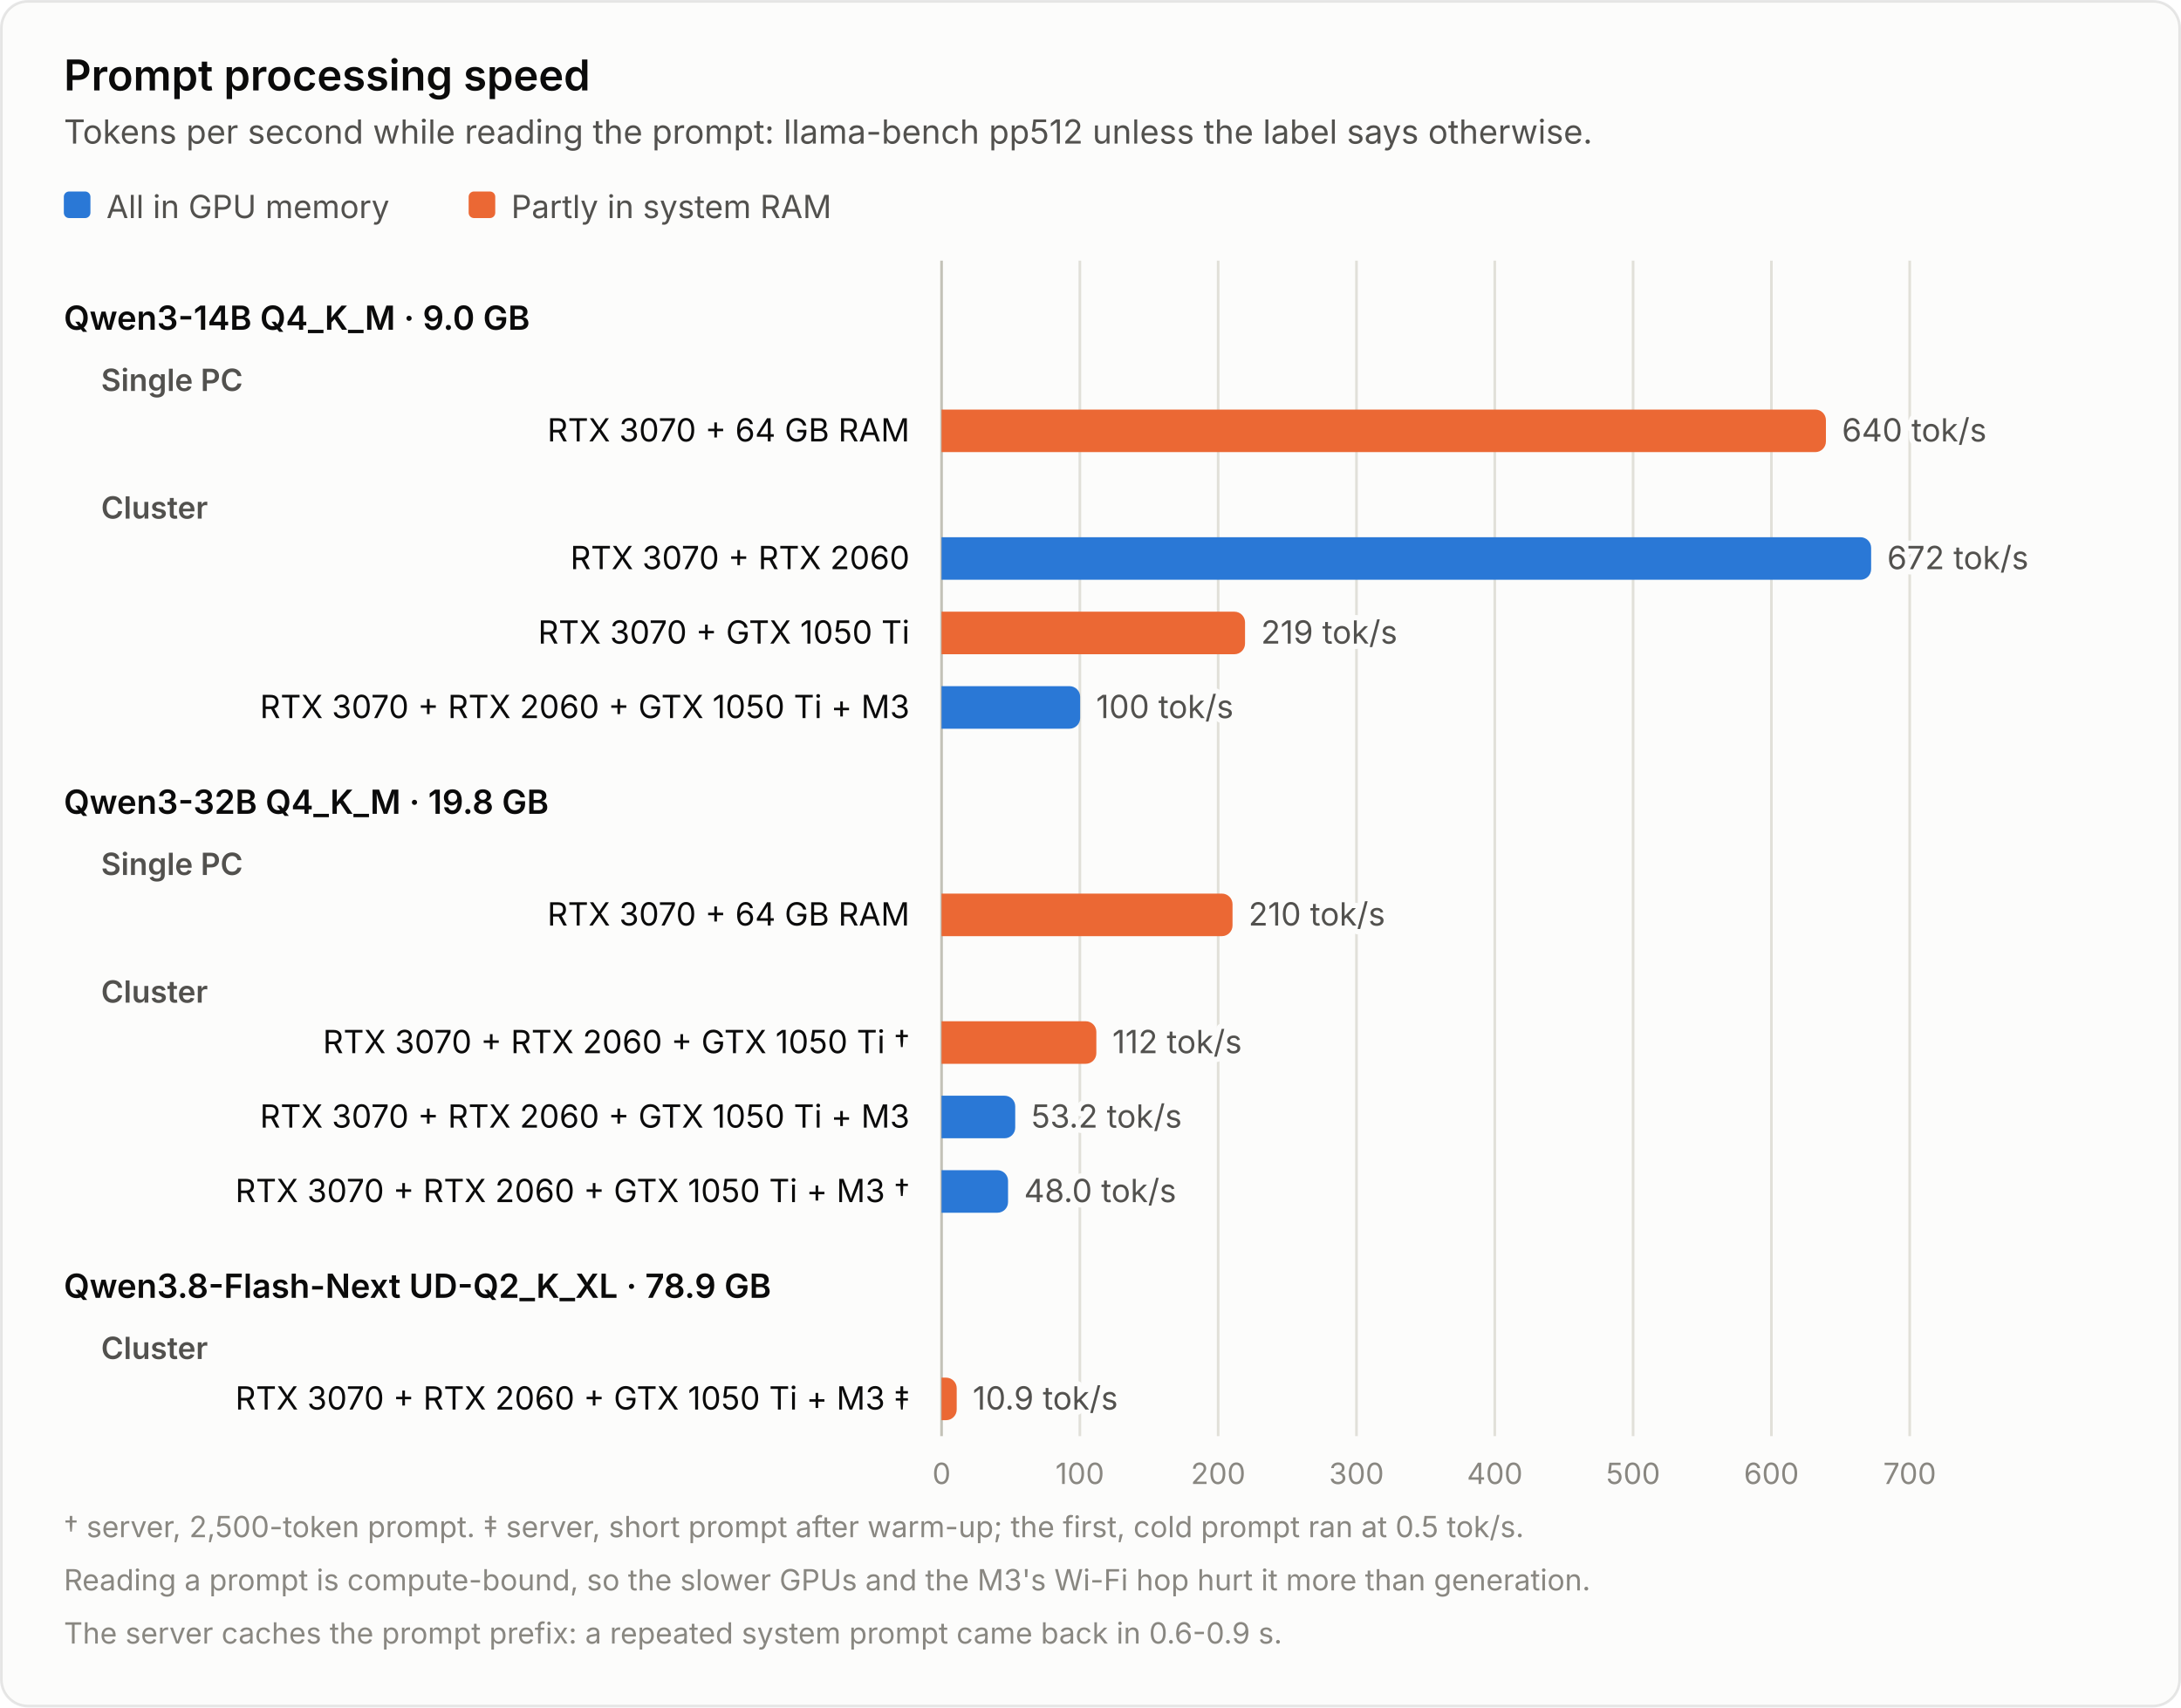
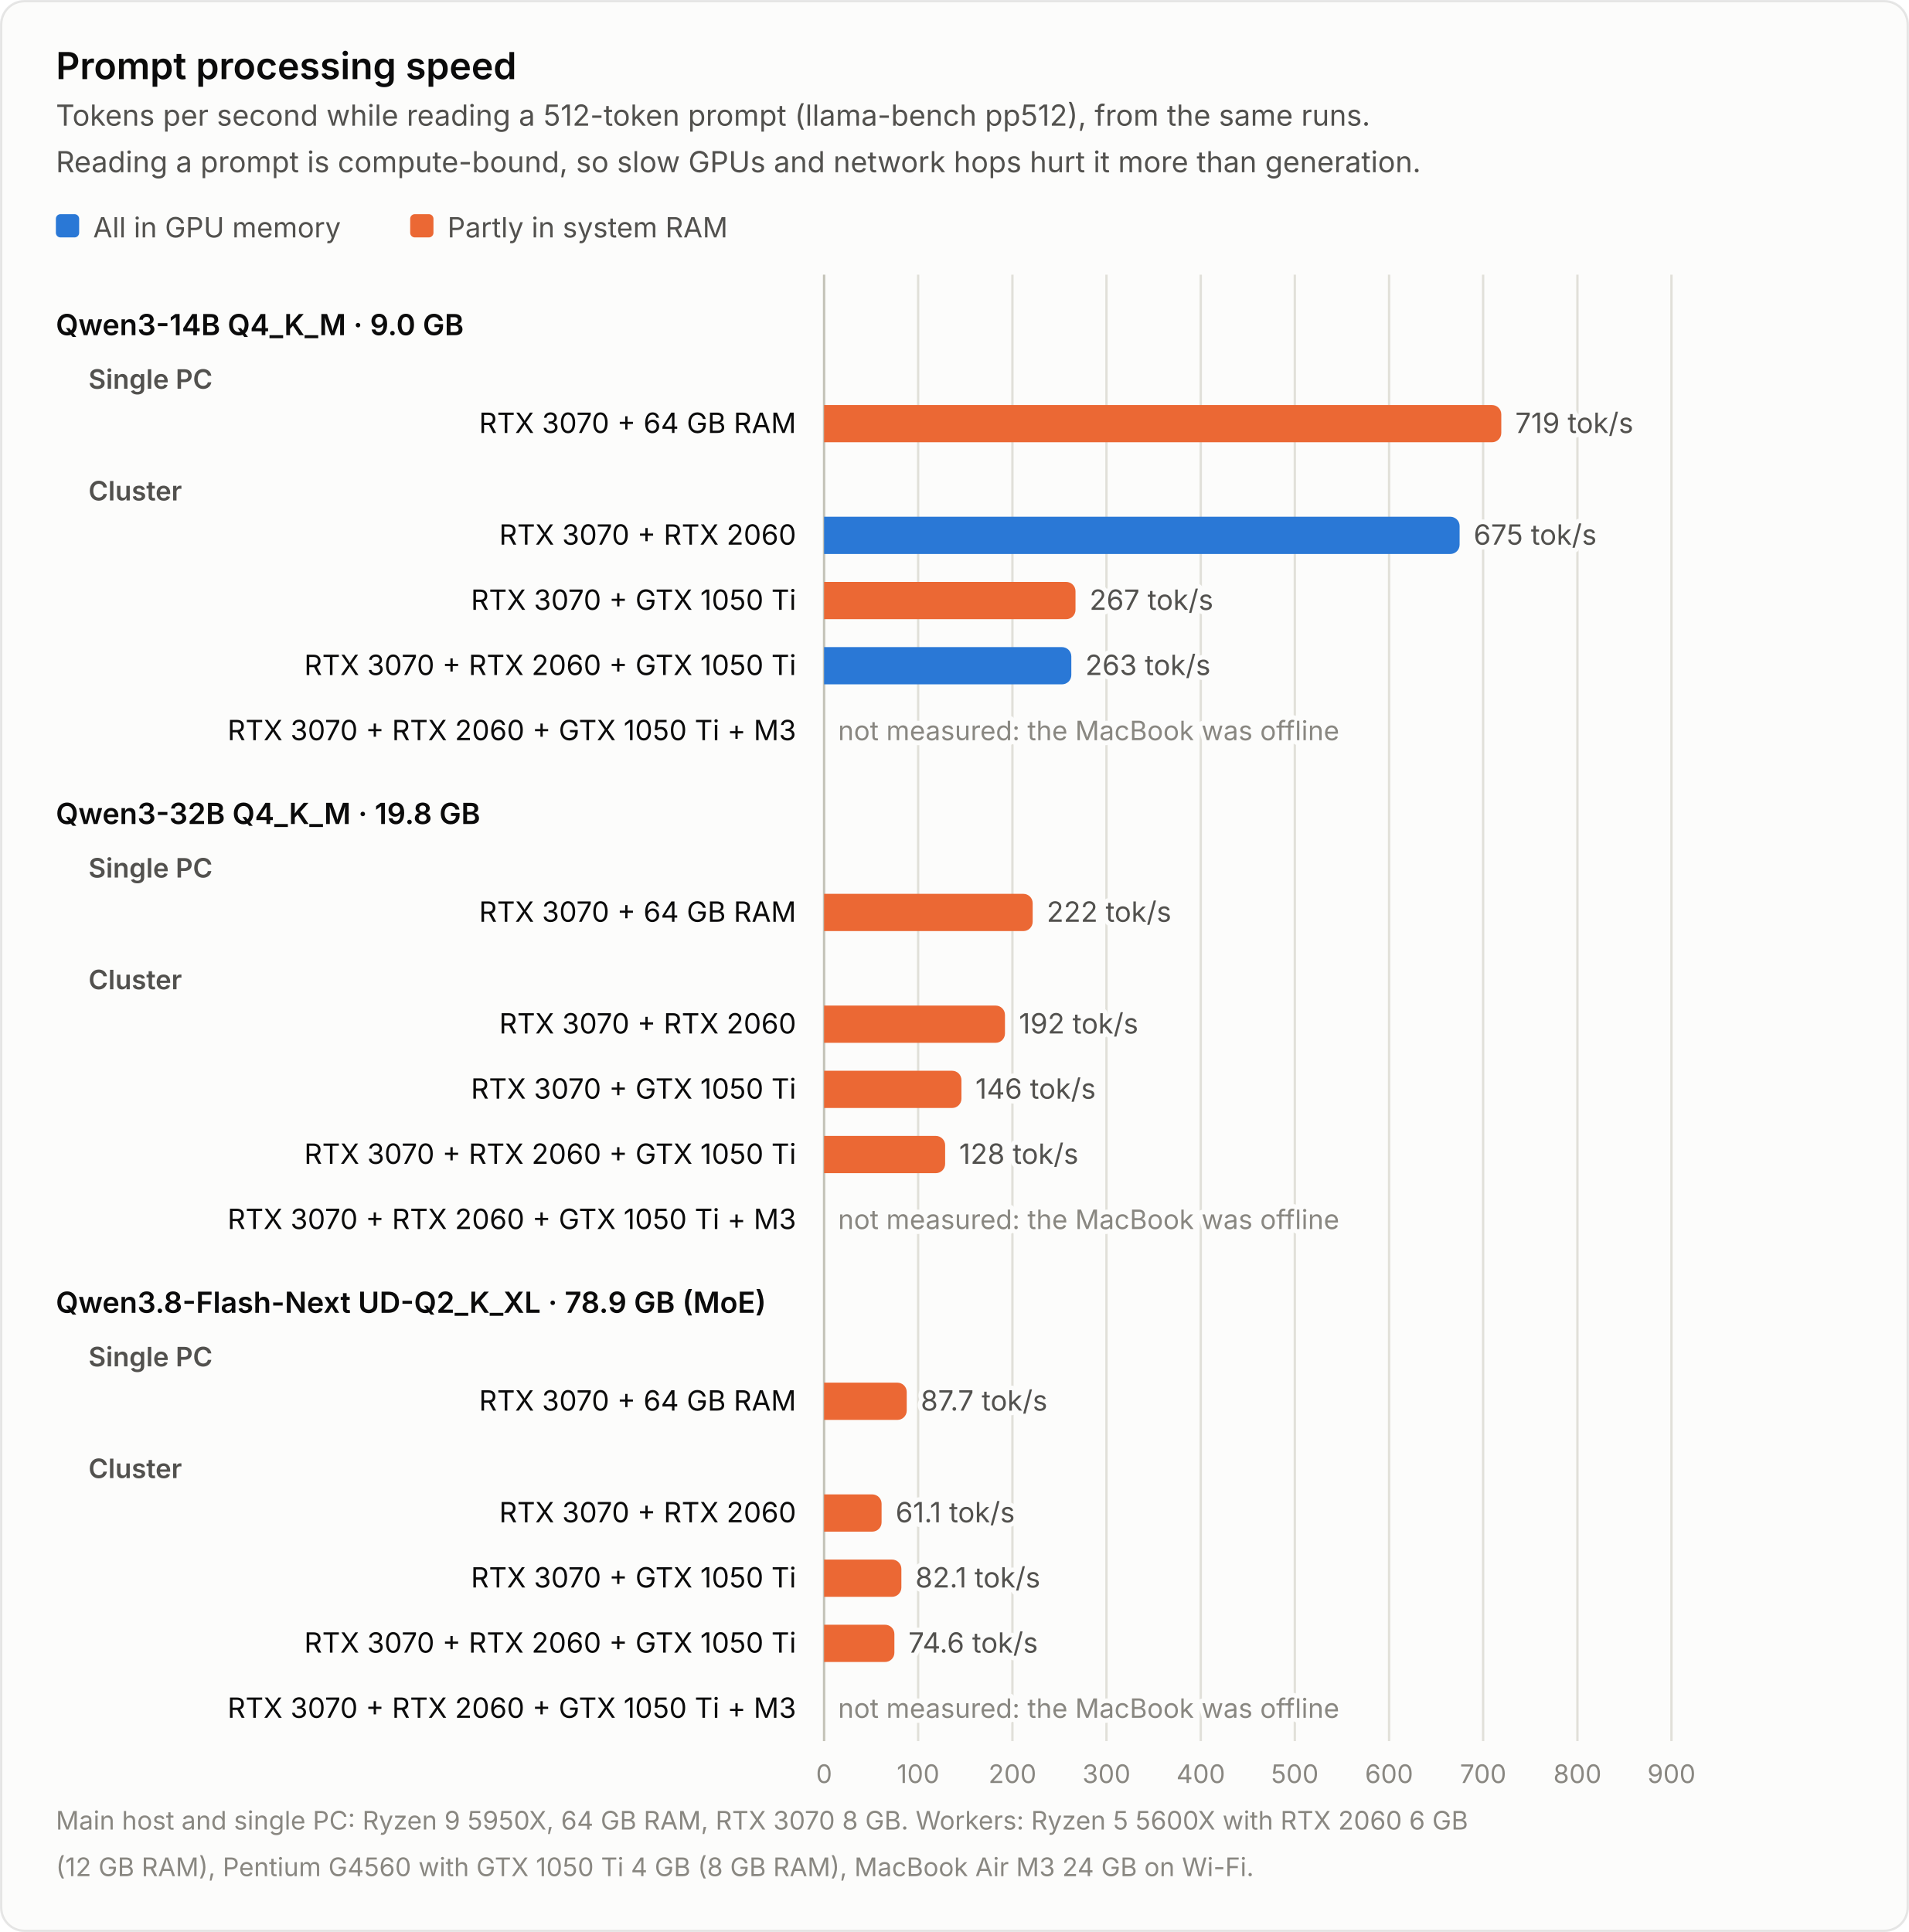
- <svg xmlns="http://www.w3.org/2000/svg" width="820" height="642" viewBox="0 0 820 642" role="img" aria-labelledby="t-prompt-speed" font-family="system-ui, -apple-system, 'Segoe UI', sans-serif">
-   <rect x="0.5" y="0.5" width="819" height="641" rx="10" fill="#fcfcfb" stroke="rgba(11,11,11,0.10)" />
+ <svg xmlns="http://www.w3.org/2000/svg" width="820" height="830" viewBox="0 0 820 830" role="img" aria-labelledby="t-prompt-speed" font-family="system-ui, -apple-system, 'Segoe UI', sans-serif">
+   <rect x="0.5" y="0.5" width="819" height="829" rx="10" fill="#fcfcfb" stroke="rgba(11,11,11,0.10)" />
  <text x="24.0" y="34.0" font-size="16" font-weight="600" fill="#0b0b0b" text-anchor="start" style="">Prompt processing speed</text>
-   <text x="24.0" y="54.0" font-size="12.5" font-weight="400" fill="#52514e" text-anchor="start" style="">Tokens per second while reading the prompt: llama-bench pp512 unless the label says otherwise.</text>
-   <rect x="24" y="72" width="10" height="10" rx="2" fill="#2a78d6" />
-   <text x="40.0" y="82.0" font-size="12" font-weight="400" fill="#52514e" text-anchor="start" style="">All in GPU memory</text>
-   <rect x="176.2" y="72" width="10" height="10" rx="2" fill="#eb6834" />
-   <text x="192.2" y="82.0" font-size="12" font-weight="400" fill="#52514e" text-anchor="start" style="">Partly in system RAM</text>
-   <line x1="354.0" y1="98.0" x2="354.0" y2="540.0" stroke="#c3c2b7" stroke-width="1" />
-   <text x="354.0" y="558.0" font-size="11" font-weight="400" fill="#898781" text-anchor="middle" style="font-variant-numeric: tabular-nums;">0</text>
-   <line x1="406.0" y1="98.0" x2="406.0" y2="540.0" stroke="#e1e0d9" stroke-width="1" />
-   <text x="406.0" y="558.0" font-size="11" font-weight="400" fill="#898781" text-anchor="middle" style="font-variant-numeric: tabular-nums;">100</text>
-   <line x1="458.0" y1="98.0" x2="458.0" y2="540.0" stroke="#e1e0d9" stroke-width="1" />
-   <text x="458.0" y="558.0" font-size="11" font-weight="400" fill="#898781" text-anchor="middle" style="font-variant-numeric: tabular-nums;">200</text>
-   <line x1="510.0" y1="98.0" x2="510.0" y2="540.0" stroke="#e1e0d9" stroke-width="1" />
-   <text x="510.0" y="558.0" font-size="11" font-weight="400" fill="#898781" text-anchor="middle" style="font-variant-numeric: tabular-nums;">300</text>
-   <line x1="562.0" y1="98.0" x2="562.0" y2="540.0" stroke="#e1e0d9" stroke-width="1" />
-   <text x="562.0" y="558.0" font-size="11" font-weight="400" fill="#898781" text-anchor="middle" style="font-variant-numeric: tabular-nums;">400</text>
-   <line x1="614.0" y1="98.0" x2="614.0" y2="540.0" stroke="#e1e0d9" stroke-width="1" />
-   <text x="614.0" y="558.0" font-size="11" font-weight="400" fill="#898781" text-anchor="middle" style="font-variant-numeric: tabular-nums;">500</text>
-   <line x1="666.0" y1="98.0" x2="666.0" y2="540.0" stroke="#e1e0d9" stroke-width="1" />
-   <text x="666.0" y="558.0" font-size="11" font-weight="400" fill="#898781" text-anchor="middle" style="font-variant-numeric: tabular-nums;">600</text>
-   <line x1="718.0" y1="98.0" x2="718.0" y2="540.0" stroke="#e1e0d9" stroke-width="1" />
-   <text x="718.0" y="558.0" font-size="11" font-weight="400" fill="#898781" text-anchor="middle" style="font-variant-numeric: tabular-nums;">700</text>
-   <text x="24.0" y="124.0" font-size="12.5" font-weight="600" fill="#0b0b0b" text-anchor="start" style="">Qwen3-14B Q4_K_M · 9.0 GB</text>
-   <text x="38.0" y="147.0" font-size="11.5" font-weight="600" fill="#52514e" text-anchor="start" style="">Single PC</text>
-   <text x="342.0" y="166.0" font-size="12" font-weight="400" fill="#0b0b0b" text-anchor="end" style="">RTX 3070 + 64 GB RAM</text>
-   <path d="M354.0,154.0 H682.5 A4.0,4.0 0 0 1 686.5,158.0 V166.0 A4.0,4.0 0 0 1 682.5,170.0 H354.0 Z" fill="#eb6834" />
-   <text x="692.5" y="166.0" font-size="12" font-weight="400" fill="#52514e" text-anchor="start" style="font-variant-numeric: tabular-nums;" stroke="#fcfcfb" stroke-width="4" stroke-linejoin="round" paint-order="stroke">640 tok/s</text>
-   <text x="38.0" y="195.0" font-size="11.5" font-weight="600" fill="#52514e" text-anchor="start" style="">Cluster</text>
-   <text x="342.0" y="214.0" font-size="12" font-weight="400" fill="#0b0b0b" text-anchor="end" style="">RTX 3070 + RTX 2060</text>
-   <path d="M354.0,202.0 H699.5 A4.0,4.0 0 0 1 703.5,206.0 V214.0 A4.0,4.0 0 0 1 699.5,218.0 H354.0 Z" fill="#2a78d6" />
-   <text x="709.5" y="214.0" font-size="12" font-weight="400" fill="#52514e" text-anchor="start" style="font-variant-numeric: tabular-nums;" stroke="#fcfcfb" stroke-width="4" stroke-linejoin="round" paint-order="stroke">672 tok/s</text>
-   <text x="342.0" y="242.0" font-size="12" font-weight="400" fill="#0b0b0b" text-anchor="end" style="">RTX 3070 + GTX 1050 Ti</text>
-   <path d="M354.0,230.0 H464.1 A4.0,4.0 0 0 1 468.1,234.0 V242.0 A4.0,4.0 0 0 1 464.1,246.0 H354.0 Z" fill="#eb6834" />
-   <text x="474.1" y="242.0" font-size="12" font-weight="400" fill="#52514e" text-anchor="start" style="font-variant-numeric: tabular-nums;" stroke="#fcfcfb" stroke-width="4" stroke-linejoin="round" paint-order="stroke">219 tok/s</text>
-   <text x="342.0" y="270.0" font-size="12" font-weight="400" fill="#0b0b0b" text-anchor="end" style="">RTX 3070 + RTX 2060 + GTX 1050 Ti + M3</text>
-   <path d="M354.0,258.0 H402.1 A4.0,4.0 0 0 1 406.1,262.0 V270.0 A4.0,4.0 0 0 1 402.1,274.0 H354.0 Z" fill="#2a78d6" />
-   <text x="412.1" y="270.0" font-size="12" font-weight="400" fill="#52514e" text-anchor="start" style="font-variant-numeric: tabular-nums;" stroke="#fcfcfb" stroke-width="4" stroke-linejoin="round" paint-order="stroke">100 tok/s</text>
-   <text x="24.0" y="306.0" font-size="12.5" font-weight="600" fill="#0b0b0b" text-anchor="start" style="">Qwen3-32B Q4_K_M · 19.8 GB</text>
-   <text x="38.0" y="329.0" font-size="11.5" font-weight="600" fill="#52514e" text-anchor="start" style="">Single PC</text>
-   <text x="342.0" y="348.0" font-size="12" font-weight="400" fill="#0b0b0b" text-anchor="end" style="">RTX 3070 + 64 GB RAM</text>
-   <path d="M354.0,336.0 H459.4 A4.0,4.0 0 0 1 463.4,340.0 V348.0 A4.0,4.0 0 0 1 459.4,352.0 H354.0 Z" fill="#eb6834" />
-   <text x="469.4" y="348.0" font-size="12" font-weight="400" fill="#52514e" text-anchor="start" style="font-variant-numeric: tabular-nums;" stroke="#fcfcfb" stroke-width="4" stroke-linejoin="round" paint-order="stroke">210 tok/s</text>
-   <text x="38.0" y="377.0" font-size="11.5" font-weight="600" fill="#52514e" text-anchor="start" style="">Cluster</text>
-   <text x="342.0" y="396.0" font-size="12" font-weight="400" fill="#0b0b0b" text-anchor="end" style="">RTX 3070 + RTX 2060 + GTX 1050 Ti †</text>
-   <path d="M354.0,384.0 H408.2 A4.0,4.0 0 0 1 412.2,388.0 V396.0 A4.0,4.0 0 0 1 408.2,400.0 H354.0 Z" fill="#eb6834" />
-   <text x="418.2" y="396.0" font-size="12" font-weight="400" fill="#52514e" text-anchor="start" style="font-variant-numeric: tabular-nums;" stroke="#fcfcfb" stroke-width="4" stroke-linejoin="round" paint-order="stroke">112 tok/s</text>
-   <text x="342.0" y="424.0" font-size="12" font-weight="400" fill="#0b0b0b" text-anchor="end" style="">RTX 3070 + RTX 2060 + GTX 1050 Ti + M3</text>
-   <path d="M354.0,412.0 H377.7 A4.0,4.0 0 0 1 381.7,416.0 V424.0 A4.0,4.0 0 0 1 377.7,428.0 H354.0 Z" fill="#2a78d6" />
-   <text x="387.7" y="424.0" font-size="12" font-weight="400" fill="#52514e" text-anchor="start" style="font-variant-numeric: tabular-nums;" stroke="#fcfcfb" stroke-width="4" stroke-linejoin="round" paint-order="stroke">53.2 tok/s</text>
-   <text x="342.0" y="452.0" font-size="12" font-weight="400" fill="#0b0b0b" text-anchor="end" style="">RTX 3070 + RTX 2060 + GTX 1050 Ti + M3 †</text>
-   <path d="M354.0,440.0 H375.0 A4.0,4.0 0 0 1 379.0,444.0 V452.0 A4.0,4.0 0 0 1 375.0,456.0 H354.0 Z" fill="#2a78d6" />
-   <text x="385.0" y="452.0" font-size="12" font-weight="400" fill="#52514e" text-anchor="start" style="font-variant-numeric: tabular-nums;" stroke="#fcfcfb" stroke-width="4" stroke-linejoin="round" paint-order="stroke">48.0 tok/s</text>
-   <text x="24.0" y="488.0" font-size="12.5" font-weight="600" fill="#0b0b0b" text-anchor="start" style="">Qwen3.8-Flash-Next UD-Q2_K_XL · 78.9 GB</text>
-   <text x="38.0" y="511.0" font-size="11.5" font-weight="600" fill="#52514e" text-anchor="start" style="">Cluster</text>
-   <text x="342.0" y="530.0" font-size="12" font-weight="400" fill="#0b0b0b" text-anchor="end" style="">RTX 3070 + RTX 2060 + GTX 1050 Ti + M3 ‡</text>
-   <path d="M354.0,518.0 H355.7 A4.0,4.0 0 0 1 359.7,522.0 V530.0 A4.0,4.0 0 0 1 355.7,534.0 H354.0 Z" fill="#eb6834" />
-   <text x="365.7" y="530.0" font-size="12" font-weight="400" fill="#52514e" text-anchor="start" style="font-variant-numeric: tabular-nums;" stroke="#fcfcfb" stroke-width="4" stroke-linejoin="round" paint-order="stroke">10.9 tok/s</text>
-   <text x="24.0" y="578.0" font-size="11" font-weight="400" fill="#898781" text-anchor="start" style="">† server, 2,500-token prompt. ‡ server, short prompt after warm-up; the first, cold prompt ran at 0.5 tok/s.</text>
-   <text x="24.0" y="598.0" font-size="11" font-weight="400" fill="#898781" text-anchor="start" style="">Reading a prompt is compute-bound, so the slower GPUs and the M3's Wi-Fi hop hurt it more than generation.</text>
-   <text x="24.0" y="618.0" font-size="11" font-weight="400" fill="#898781" text-anchor="start" style="">The server caches the prompt prefix: a repeated system prompt came back in 0.6-0.9 s.</text>
+   <text x="24.0" y="54.0" font-size="12.5" font-weight="400" fill="#52514e" text-anchor="start" style="">Tokens per second while reading a 512-token prompt (llama-bench pp512), from the same runs.</text>
+   <text x="24.0" y="74.0" font-size="12.5" font-weight="400" fill="#52514e" text-anchor="start" style="">Reading a prompt is compute-bound, so slow GPUs and network hops hurt it more than generation.</text>
+   <rect x="24" y="92" width="10" height="10" rx="2" fill="#2a78d6" />
+   <text x="40.0" y="102.0" font-size="12" font-weight="400" fill="#52514e" text-anchor="start" style="">All in GPU memory</text>
+   <rect x="176.2" y="92" width="10" height="10" rx="2" fill="#eb6834" />
+   <text x="192.2" y="102.0" font-size="12" font-weight="400" fill="#52514e" text-anchor="start" style="">Partly in system RAM</text>
+   <line x1="354.0" y1="118.0" x2="354.0" y2="748.0" stroke="#c3c2b7" stroke-width="1" />
+   <text x="354.0" y="766.0" font-size="11" font-weight="400" fill="#898781" text-anchor="middle" style="font-variant-numeric: tabular-nums;">0</text>
+   <line x1="394.4" y1="118.0" x2="394.4" y2="748.0" stroke="#e1e0d9" stroke-width="1" />
+   <text x="394.4" y="766.0" font-size="11" font-weight="400" fill="#898781" text-anchor="middle" style="font-variant-numeric: tabular-nums;">100</text>
+   <line x1="434.9" y1="118.0" x2="434.9" y2="748.0" stroke="#e1e0d9" stroke-width="1" />
+   <text x="434.9" y="766.0" font-size="11" font-weight="400" fill="#898781" text-anchor="middle" style="font-variant-numeric: tabular-nums;">200</text>
+   <line x1="475.3" y1="118.0" x2="475.3" y2="748.0" stroke="#e1e0d9" stroke-width="1" />
+   <text x="475.3" y="766.0" font-size="11" font-weight="400" fill="#898781" text-anchor="middle" style="font-variant-numeric: tabular-nums;">300</text>
+   <line x1="515.8" y1="118.0" x2="515.8" y2="748.0" stroke="#e1e0d9" stroke-width="1" />
+   <text x="515.8" y="766.0" font-size="11" font-weight="400" fill="#898781" text-anchor="middle" style="font-variant-numeric: tabular-nums;">400</text>
+   <line x1="556.2" y1="118.0" x2="556.2" y2="748.0" stroke="#e1e0d9" stroke-width="1" />
+   <text x="556.2" y="766.0" font-size="11" font-weight="400" fill="#898781" text-anchor="middle" style="font-variant-numeric: tabular-nums;">500</text>
+   <line x1="596.7" y1="118.0" x2="596.7" y2="748.0" stroke="#e1e0d9" stroke-width="1" />
+   <text x="596.7" y="766.0" font-size="11" font-weight="400" fill="#898781" text-anchor="middle" style="font-variant-numeric: tabular-nums;">600</text>
+   <line x1="637.1" y1="118.0" x2="637.1" y2="748.0" stroke="#e1e0d9" stroke-width="1" />
+   <text x="637.1" y="766.0" font-size="11" font-weight="400" fill="#898781" text-anchor="middle" style="font-variant-numeric: tabular-nums;">700</text>
+   <line x1="677.6" y1="118.0" x2="677.6" y2="748.0" stroke="#e1e0d9" stroke-width="1" />
+   <text x="677.6" y="766.0" font-size="11" font-weight="400" fill="#898781" text-anchor="middle" style="font-variant-numeric: tabular-nums;">800</text>
+   <line x1="718.0" y1="118.0" x2="718.0" y2="748.0" stroke="#e1e0d9" stroke-width="1" />
+   <text x="718.0" y="766.0" font-size="11" font-weight="400" fill="#898781" text-anchor="middle" style="font-variant-numeric: tabular-nums;">900</text>
+   <text x="24.0" y="144.0" font-size="12.5" font-weight="600" fill="#0b0b0b" text-anchor="start" style="">Qwen3-14B Q4_K_M · 9.0 GB</text>
+   <text x="38.0" y="167.0" font-size="11.5" font-weight="600" fill="#52514e" text-anchor="start" style="">Single PC</text>
+   <text x="342.0" y="186.0" font-size="12" font-weight="400" fill="#0b0b0b" text-anchor="end" style="">RTX 3070 + 64 GB RAM</text>
+   <path d="M354.0,174.0 H640.9 A4.0,4.0 0 0 1 644.9,178.0 V186.0 A4.0,4.0 0 0 1 640.9,190.0 H354.0 Z" fill="#eb6834" />
+   <text x="650.9" y="186.0" font-size="12" font-weight="400" fill="#52514e" text-anchor="start" style="font-variant-numeric: tabular-nums;" stroke="#fcfcfb" stroke-width="4" stroke-linejoin="round" paint-order="stroke">719 tok/s</text>
+   <text x="38.0" y="215.0" font-size="11.5" font-weight="600" fill="#52514e" text-anchor="start" style="">Cluster</text>
+   <text x="342.0" y="234.0" font-size="12" font-weight="400" fill="#0b0b0b" text-anchor="end" style="">RTX 3070 + RTX 2060</text>
+   <path d="M354.0,222.0 H623.0 A4.0,4.0 0 0 1 627.0,226.0 V234.0 A4.0,4.0 0 0 1 623.0,238.0 H354.0 Z" fill="#2a78d6" />
+   <text x="633.0" y="234.0" font-size="12" font-weight="400" fill="#52514e" text-anchor="start" style="font-variant-numeric: tabular-nums;" stroke="#fcfcfb" stroke-width="4" stroke-linejoin="round" paint-order="stroke">675 tok/s</text>
+   <text x="342.0" y="262.0" font-size="12" font-weight="400" fill="#0b0b0b" text-anchor="end" style="">RTX 3070 + GTX 1050 Ti</text>
+   <path d="M354.0,250.0 H458.0 A4.0,4.0 0 0 1 462.0,254.0 V262.0 A4.0,4.0 0 0 1 458.0,266.0 H354.0 Z" fill="#eb6834" />
+   <text x="468.0" y="262.0" font-size="12" font-weight="400" fill="#52514e" text-anchor="start" style="font-variant-numeric: tabular-nums;" stroke="#fcfcfb" stroke-width="4" stroke-linejoin="round" paint-order="stroke">267 tok/s</text>
+   <text x="342.0" y="290.0" font-size="12" font-weight="400" fill="#0b0b0b" text-anchor="end" style="">RTX 3070 + RTX 2060 + GTX 1050 Ti</text>
+   <path d="M354.0,278.0 H456.2 A4.0,4.0 0 0 1 460.2,282.0 V290.0 A4.0,4.0 0 0 1 456.2,294.0 H354.0 Z" fill="#2a78d6" />
+   <text x="466.2" y="290.0" font-size="12" font-weight="400" fill="#52514e" text-anchor="start" style="font-variant-numeric: tabular-nums;" stroke="#fcfcfb" stroke-width="4" stroke-linejoin="round" paint-order="stroke">263 tok/s</text>
+   <text x="342.0" y="318.0" font-size="12" font-weight="400" fill="#0b0b0b" text-anchor="end" style="">RTX 3070 + RTX 2060 + GTX 1050 Ti + M3</text>
+   <text x="360.0" y="318.0" font-size="11.5" font-weight="400" fill="#898781" text-anchor="start" style="" stroke="#fcfcfb" stroke-width="4" stroke-linejoin="round" paint-order="stroke">not measured: the MacBook was offline</text>
+   <text x="24.0" y="354.0" font-size="12.5" font-weight="600" fill="#0b0b0b" text-anchor="start" style="">Qwen3-32B Q4_K_M · 19.8 GB</text>
+   <text x="38.0" y="377.0" font-size="11.5" font-weight="600" fill="#52514e" text-anchor="start" style="">Single PC</text>
+   <text x="342.0" y="396.0" font-size="12" font-weight="400" fill="#0b0b0b" text-anchor="end" style="">RTX 3070 + 64 GB RAM</text>
+   <path d="M354.0,384.0 H439.6 A4.0,4.0 0 0 1 443.6,388.0 V396.0 A4.0,4.0 0 0 1 439.6,400.0 H354.0 Z" fill="#eb6834" />
+   <text x="449.6" y="396.0" font-size="12" font-weight="400" fill="#52514e" text-anchor="start" style="font-variant-numeric: tabular-nums;" stroke="#fcfcfb" stroke-width="4" stroke-linejoin="round" paint-order="stroke">222 tok/s</text>
+   <text x="38.0" y="425.0" font-size="11.5" font-weight="600" fill="#52514e" text-anchor="start" style="">Cluster</text>
+   <text x="342.0" y="444.0" font-size="12" font-weight="400" fill="#0b0b0b" text-anchor="end" style="">RTX 3070 + RTX 2060</text>
+   <path d="M354.0,432.0 H427.7 A4.0,4.0 0 0 1 431.7,436.0 V444.0 A4.0,4.0 0 0 1 427.7,448.0 H354.0 Z" fill="#eb6834" />
+   <text x="437.7" y="444.0" font-size="12" font-weight="400" fill="#52514e" text-anchor="start" style="font-variant-numeric: tabular-nums;" stroke="#fcfcfb" stroke-width="4" stroke-linejoin="round" paint-order="stroke">192 tok/s</text>
+   <text x="342.0" y="472.0" font-size="12" font-weight="400" fill="#0b0b0b" text-anchor="end" style="">RTX 3070 + GTX 1050 Ti</text>
+   <path d="M354.0,460.0 H409.0 A4.0,4.0 0 0 1 413.0,464.0 V472.0 A4.0,4.0 0 0 1 409.0,476.0 H354.0 Z" fill="#eb6834" />
+   <text x="419.0" y="472.0" font-size="12" font-weight="400" fill="#52514e" text-anchor="start" style="font-variant-numeric: tabular-nums;" stroke="#fcfcfb" stroke-width="4" stroke-linejoin="round" paint-order="stroke">146 tok/s</text>
+   <text x="342.0" y="500.0" font-size="12" font-weight="400" fill="#0b0b0b" text-anchor="end" style="">RTX 3070 + RTX 2060 + GTX 1050 Ti</text>
+   <path d="M354.0,488.0 H402.0 A4.0,4.0 0 0 1 406.0,492.0 V500.0 A4.0,4.0 0 0 1 402.0,504.0 H354.0 Z" fill="#eb6834" />
+   <text x="412.0" y="500.0" font-size="12" font-weight="400" fill="#52514e" text-anchor="start" style="font-variant-numeric: tabular-nums;" stroke="#fcfcfb" stroke-width="4" stroke-linejoin="round" paint-order="stroke">128 tok/s</text>
+   <text x="342.0" y="528.0" font-size="12" font-weight="400" fill="#0b0b0b" text-anchor="end" style="">RTX 3070 + RTX 2060 + GTX 1050 Ti + M3</text>
+   <text x="360.0" y="528.0" font-size="11.5" font-weight="400" fill="#898781" text-anchor="start" style="" stroke="#fcfcfb" stroke-width="4" stroke-linejoin="round" paint-order="stroke">not measured: the MacBook was offline</text>
+   <text x="24.0" y="564.0" font-size="12.5" font-weight="600" fill="#0b0b0b" text-anchor="start" style="">Qwen3.8-Flash-Next UD-Q2_K_XL · 78.9 GB (MoE)</text>
+   <text x="38.0" y="587.0" font-size="11.5" font-weight="600" fill="#52514e" text-anchor="start" style="">Single PC</text>
+   <text x="342.0" y="606.0" font-size="12" font-weight="400" fill="#0b0b0b" text-anchor="end" style="">RTX 3070 + 64 GB RAM</text>
+   <path d="M354.0,594.0 H385.5 A4.0,4.0 0 0 1 389.5,598.0 V606.0 A4.0,4.0 0 0 1 385.5,610.0 H354.0 Z" fill="#eb6834" />
+   <text x="395.5" y="606.0" font-size="12" font-weight="400" fill="#52514e" text-anchor="start" style="font-variant-numeric: tabular-nums;" stroke="#fcfcfb" stroke-width="4" stroke-linejoin="round" paint-order="stroke">87.7 tok/s</text>
+   <text x="38.0" y="635.0" font-size="11.5" font-weight="600" fill="#52514e" text-anchor="start" style="">Cluster</text>
+   <text x="342.0" y="654.0" font-size="12" font-weight="400" fill="#0b0b0b" text-anchor="end" style="">RTX 3070 + RTX 2060</text>
+   <path d="M354.0,642.0 H374.7 A4.0,4.0 0 0 1 378.7,646.0 V654.0 A4.0,4.0 0 0 1 374.7,658.0 H354.0 Z" fill="#eb6834" />
+   <text x="384.7" y="654.0" font-size="12" font-weight="400" fill="#52514e" text-anchor="start" style="font-variant-numeric: tabular-nums;" stroke="#fcfcfb" stroke-width="4" stroke-linejoin="round" paint-order="stroke">61.1 tok/s</text>
+   <text x="342.0" y="682.0" font-size="12" font-weight="400" fill="#0b0b0b" text-anchor="end" style="">RTX 3070 + GTX 1050 Ti</text>
+   <path d="M354.0,670.0 H383.2 A4.0,4.0 0 0 1 387.2,674.0 V682.0 A4.0,4.0 0 0 1 383.2,686.0 H354.0 Z" fill="#eb6834" />
+   <text x="393.2" y="682.0" font-size="12" font-weight="400" fill="#52514e" text-anchor="start" style="font-variant-numeric: tabular-nums;" stroke="#fcfcfb" stroke-width="4" stroke-linejoin="round" paint-order="stroke">82.1 tok/s</text>
+   <text x="342.0" y="710.0" font-size="12" font-weight="400" fill="#0b0b0b" text-anchor="end" style="">RTX 3070 + RTX 2060 + GTX 1050 Ti</text>
+   <path d="M354.0,698.0 H380.2 A4.0,4.0 0 0 1 384.2,702.0 V710.0 A4.0,4.0 0 0 1 380.2,714.0 H354.0 Z" fill="#eb6834" />
+   <text x="390.2" y="710.0" font-size="12" font-weight="400" fill="#52514e" text-anchor="start" style="font-variant-numeric: tabular-nums;" stroke="#fcfcfb" stroke-width="4" stroke-linejoin="round" paint-order="stroke">74.6 tok/s</text>
+   <text x="342.0" y="738.0" font-size="12" font-weight="400" fill="#0b0b0b" text-anchor="end" style="">RTX 3070 + RTX 2060 + GTX 1050 Ti + M3</text>
+   <text x="360.0" y="738.0" font-size="11.5" font-weight="400" fill="#898781" text-anchor="start" style="" stroke="#fcfcfb" stroke-width="4" stroke-linejoin="round" paint-order="stroke">not measured: the MacBook was offline</text>
+   <text x="24.0" y="786.0" font-size="11" font-weight="400" fill="#898781" text-anchor="start" style="">Main host and single PC: Ryzen 9 5950X, 64 GB RAM, RTX 3070 8 GB. Workers: Ryzen 5 5600X with RTX 2060 6 GB</text>
+   <text x="24.0" y="806.0" font-size="11" font-weight="400" fill="#898781" text-anchor="start" style="">(12 GB RAM), Pentium G4560 with GTX 1050 Ti 4 GB (8 GB RAM), MacBook Air M3 24 GB on Wi-Fi.</text>
</svg>
